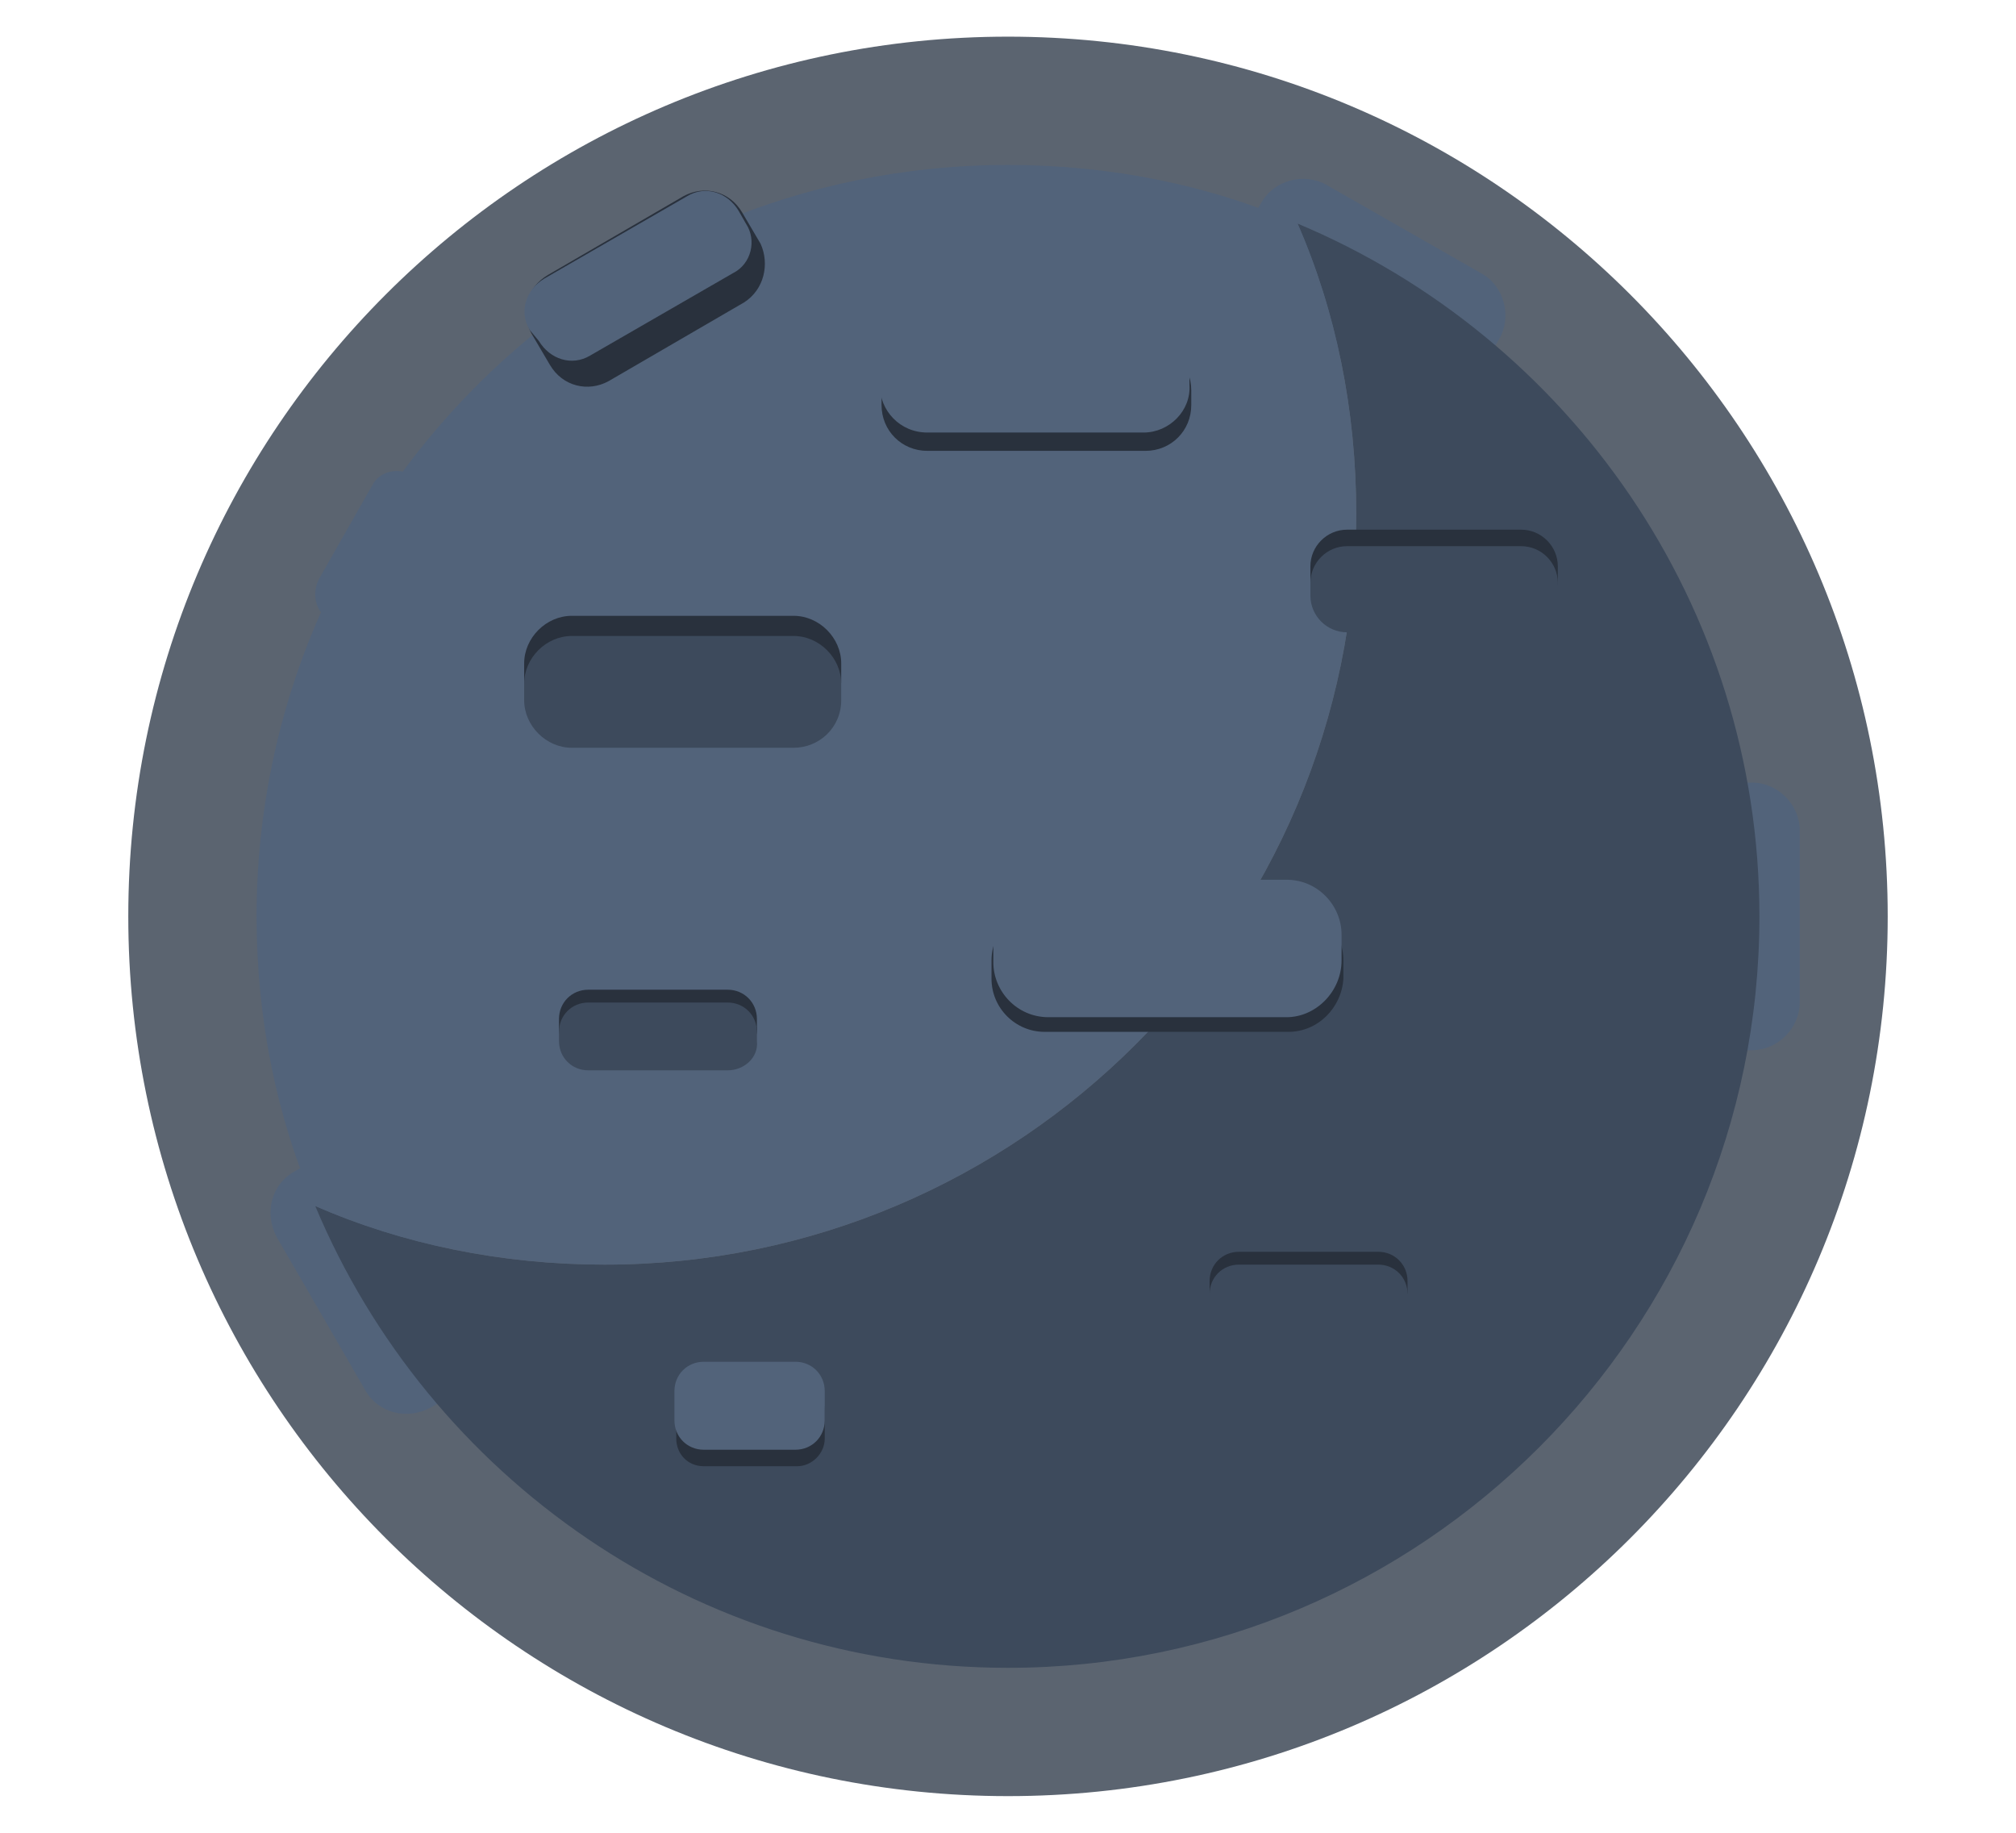
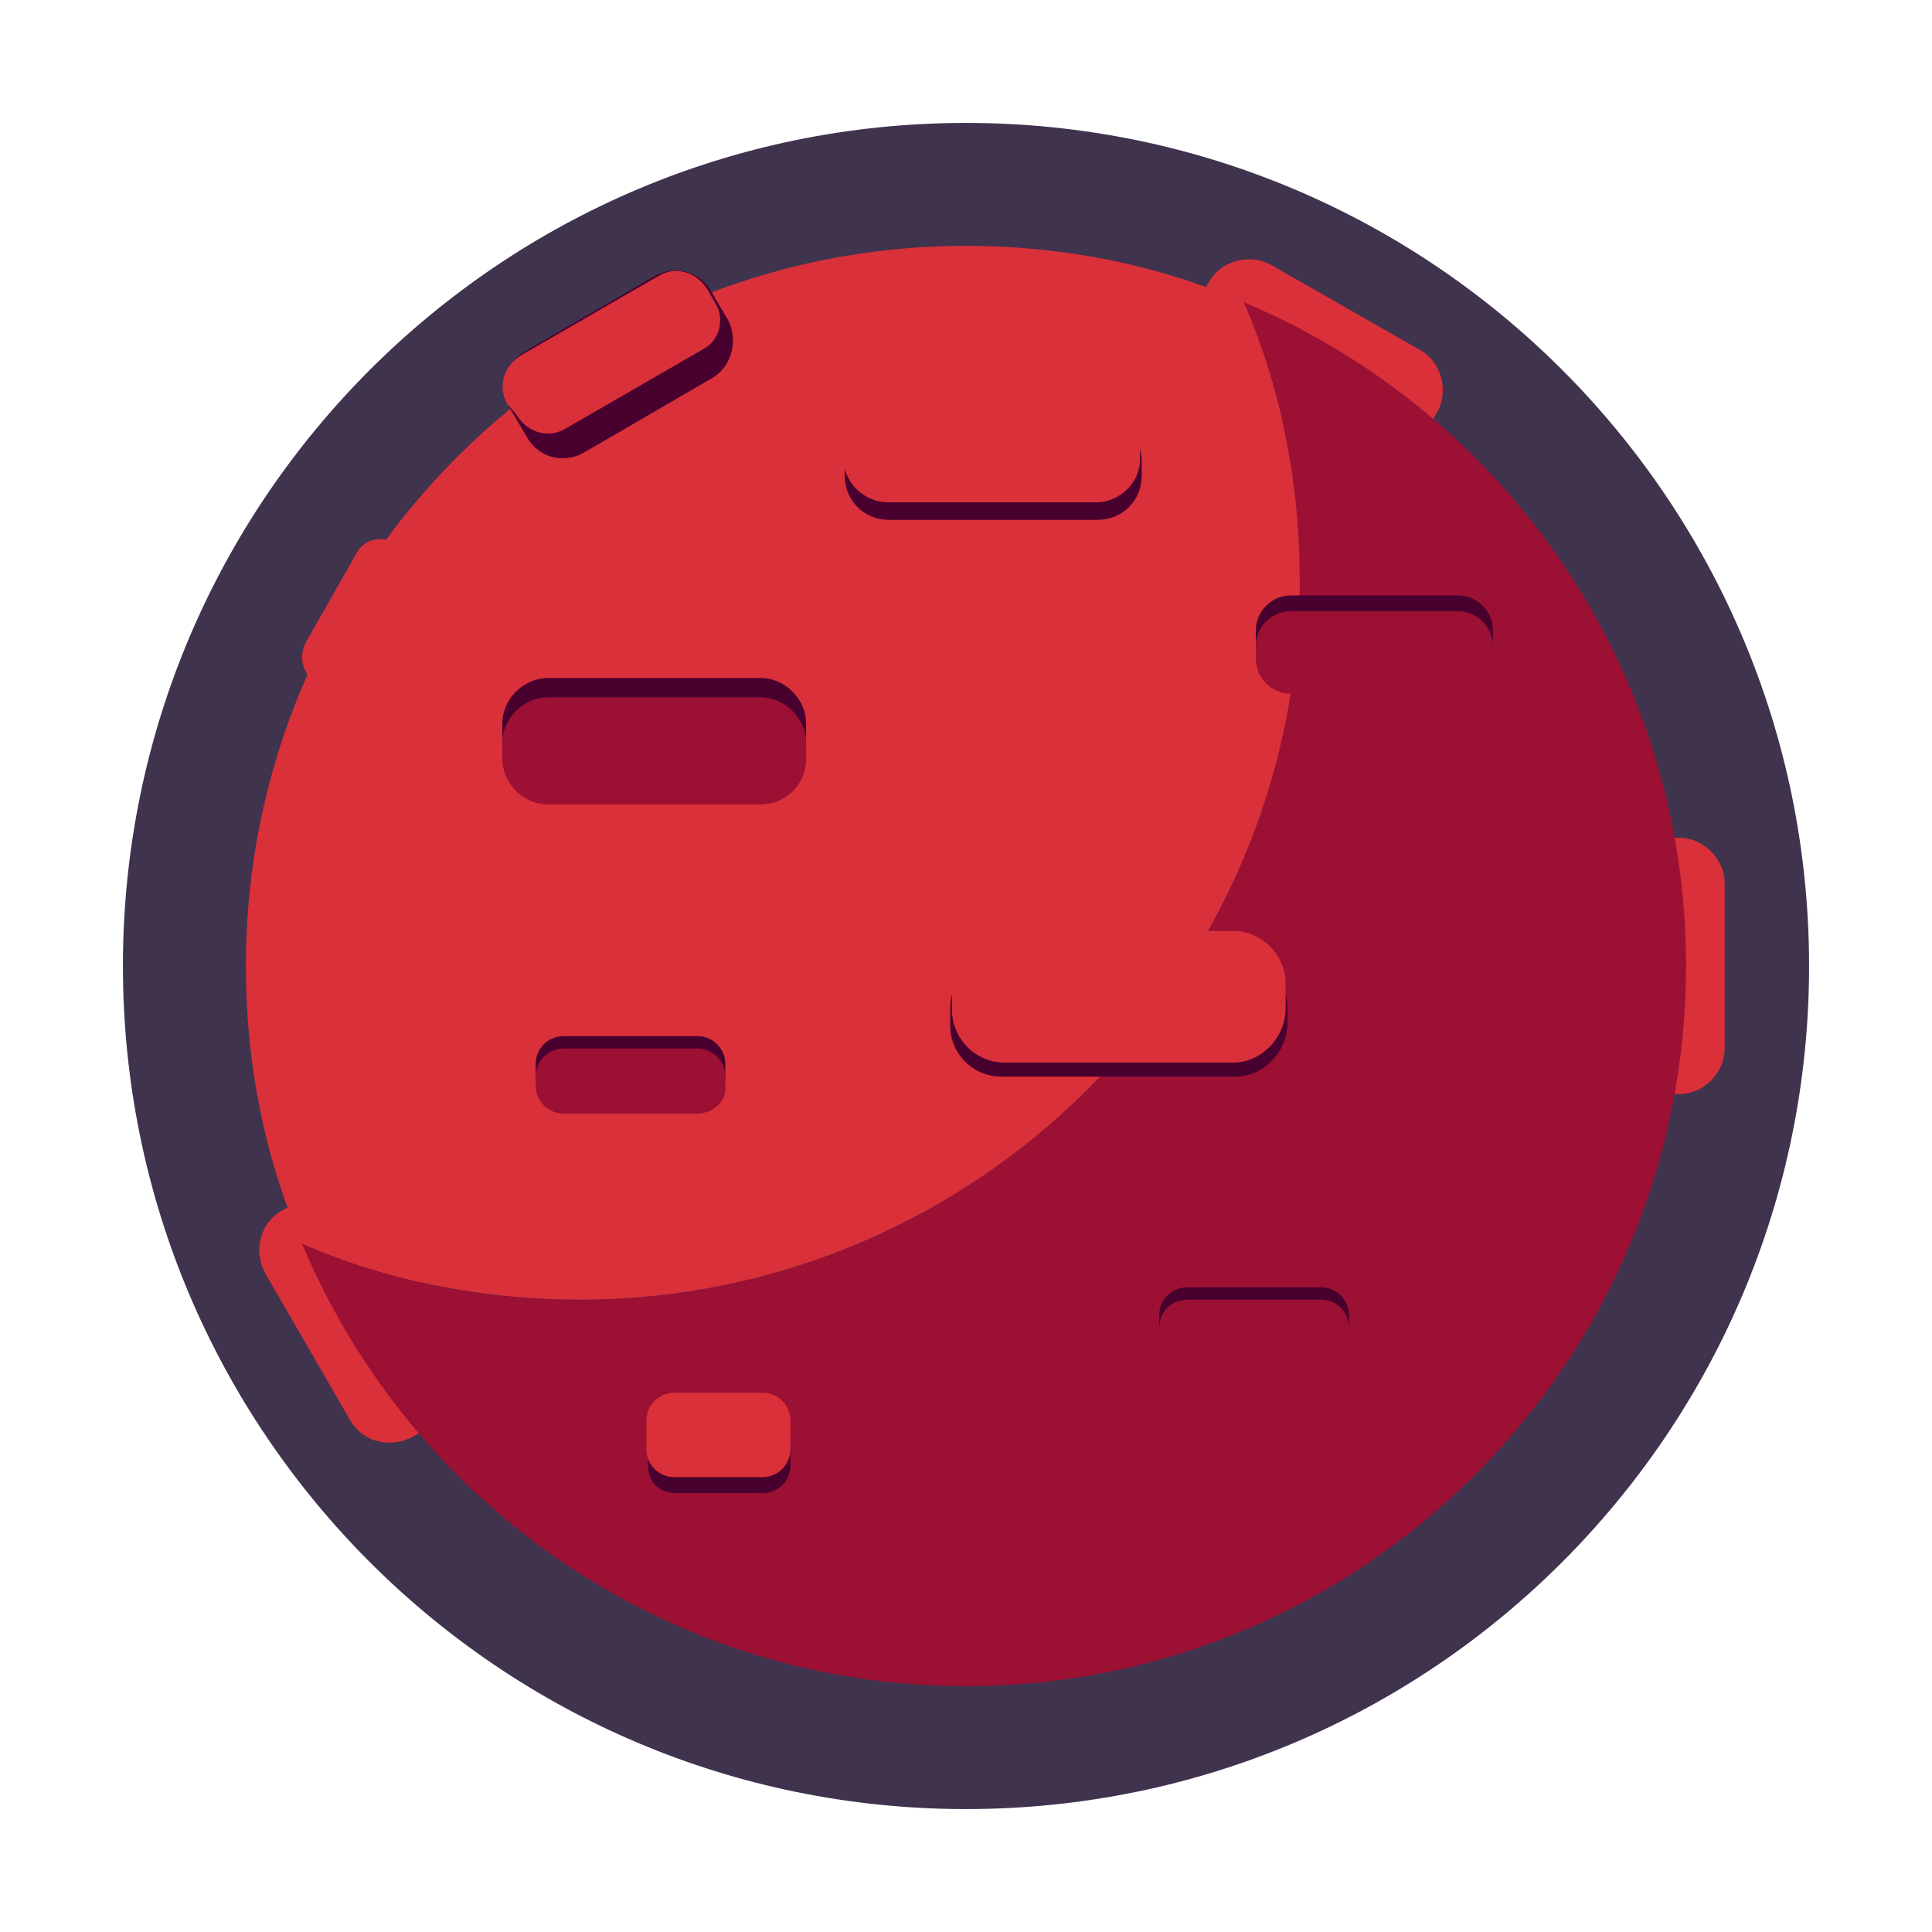
- <svg xmlns="http://www.w3.org/2000/svg" version="1.1" id="planet" x="0px" y="0px" viewBox="0 0 110 100" enable-background="new 0 0 110 100" xml:space="preserve">
-   <circle id="planet-glow" fill="#333E4D" fill-opacity="0.8" cx="55" cy="50" r="48" />
+ <svg xmlns="http://www.w3.org/2000/svg" version="1.1" id="planet" x="0px" y="0px" viewBox="0 0 1600 1600" enable-background="new 0 0 1600 1600" xml:space="preserve">
+   <circle id="planet-glow" fill="#110022" fill-opacity="0.8" cx="800" cy="800" r="698.2" />
  <g id="crater-back">
-     <path id="crater-back4" fill="#52637A" d="M24.2,28.8l-2.9,5.1c-0.4,0.8-1.4,1-2.2,0.6l-1.1-0.7c-0.8-0.4-1-1.4-0.6-2.2l2.9-5.1    c0.4-0.8,1.4-1,2.2-0.6l1.1,0.7C24.4,27.1,24.6,28.1,24.2,28.8z" />
-     <path id="crater-back3" fill="#52637A" d="M21.6,63.8l4.8,8.3c0.7,1.3,0.3,2.9-1,3.6l-1.9,1.1c-1.3,0.7-2.9,0.3-3.6-1l-4.8-8.3    c-0.7-1.3-0.3-2.9,1-3.6l1.9-1.1C19.2,62.1,20.8,62.5,21.6,63.8z" />
-     <path id="crater-back2" fill="#52637A" d="M90.9,54.7v-9.4c0-1.4,1.2-2.6,2.6-2.6h2.1c1.4,0,2.6,1.2,2.6,2.6v9.4    c0,1.4-1.2,2.6-2.6,2.6h-2.1C92.1,57.3,90.9,56.1,90.9,54.7z" />
-     <path id="crater-back1" fill="#52637A" d="M77.1,21.4l-8.4-4.8c-1.3-0.7-1.7-2.4-1-3.6l1.1-1.9c0.7-1.3,2.4-1.7,3.6-1l8.4,4.8    c1.3,0.7,1.7,2.4,1,3.6l-1.1,1.9C80,21.7,78.3,22.1,77.1,21.4z" />
+     <path id="crater-back4" fill="#DA303A" d="M352,491.6l-42.2,74.2c-5.8,11.6-20.4,14.5-32,8.7l-16-10.2c-11.6-5.8-14.5-20.4-8.7-32   l42.2-74.2c5.8-11.6,20.4-14.5,32-8.7l16,10.2C354.9,466.9,357.8,481.5,352,491.6z" />
+     <path id="crater-back3" fill="#DA303A" d="M314.2,1000.7l69.8,120.7c10.2,18.9,4.4,42.2-14.5,52.4l-27.6,16   c-18.9,10.2-42.2,4.4-52.4-14.5l-69.8-120.7c-10.2-18.9-4.4-42.2,14.5-52.4l27.6-16C279.3,976,302.5,981.8,314.2,1000.7z" />
+     <path id="crater-back2" fill="#DA303A" d="M1322.2,868.4V731.6c0-20.4,17.5-37.8,37.8-37.8h30.5c20.4,0,37.8,17.5,37.8,37.8v136.7   c0,20.4-17.5,37.8-37.8,37.8H1360C1339.6,906.2,1322.2,888.7,1322.2,868.4z" />
+     <path id="crater-back1" fill="#DA303A" d="M1121.5,384l-122.2-69.8c-18.9-10.2-24.7-34.9-14.5-52.4l16-27.6   c10.2-18.9,34.9-24.7,52.4-14.5l122.2,69.8c18.9,10.2,24.7,34.9,14.5,52.4l-16,27.6C1163.6,388.4,1138.9,394.2,1121.5,384z" />
  </g>
-   <g id="planet">
-     <path id="planet-shadow" fill="#3D4A5C" d="M70.8,12.2C72.9,17,74,22.4,74,28c0,22.6-18.4,41-41,41c-5.6,0-11-1.1-15.8-3.2    C23.4,80.6,38,91,55,91c22.6,0,41-18.4,41-41C96,33,85.6,18.4,70.8,12.2z" />
-     <path id="planet-light" fill="#52637A" d="M74,28c0-5.6-1.1-11-3.2-15.8C66,10.1,60.6,9,55,9C32.4,9,14,27.4,14,50    c0,5.6,1.1,11,3.2,15.8C22,67.9,27.4,69,33,69C55.6,69,74,50.6,74,28z" />
+   <g id="planet_1_">
+     <path id="planet-shadow" fill="#9B1033" d="M1029.8,250.2c30.5,69.8,46.5,148.4,46.5,229.8c0,328.7-267.6,596.4-596.4,596.4   c-81.5,0-160-16-229.8-46.5c90.2,215.3,302.5,366.5,549.8,366.5c328.7,0,596.4-267.6,596.4-596.4   C1396.4,552.7,1245.1,340.4,1029.8,250.2z" />
+     <path id="planet-light" fill="#DA303A" d="M1076.4,480c0-81.5-16-160-46.5-229.8C960,219.6,881.5,203.6,800,203.6   c-328.7,0-596.4,267.6-596.4,596.4c0,81.5,16,160,46.5,229.8c69.8,30.5,148.4,46.5,229.8,46.5   C808.7,1076.4,1076.4,808.7,1076.4,480z" />
  </g>
  <g id="crater-down">
    <g id="crater-down4">
-       <path id="down4-shadow" fill="#29313D" d="M75.2,72h-7.6c-0.9,0-1.6-0.7-1.6-1.6v-0.5c0-0.9,0.7-1.6,1.6-1.6h7.6     c0.9,0,1.6,0.7,1.6,1.6v0.5C76.8,71.3,76.1,72,75.2,72z" />
-       <path id="down4-surface" fill="#3D4A5C" d="M75.2,72.7h-7.6c-0.9,0-1.6-0.7-1.6-1.6v-0.5c0-0.9,0.7-1.6,1.6-1.6h7.6     c0.9,0,1.6,0.7,1.6,1.6v0.5C76.8,72,76.1,72.7,75.2,72.7z" />
+       <path id="down4-shadow" fill="#48002F" d="M1093.8,1120H983.3c-13.1,0-23.3-10.2-23.3-23.3v-7.3c0-13.1,10.2-23.3,23.3-23.3h110.5    c13.1,0,23.3,10.2,23.3,23.3v7.3C1117.1,1109.8,1106.9,1120,1093.8,1120z" />
+       <path id="down4-surface" fill="#9B1033" d="M1093.8,1130.2H983.3c-13.1,0-23.3-10.2-23.3-23.3v-7.3c0-13.1,10.2-23.3,23.3-23.3    h110.5c13.1,0,23.3,10.2,23.3,23.3v7.3C1117.1,1120,1106.9,1130.2,1093.8,1130.2z" />
    </g>
    <g id="crater-down3">
-       <path id="down3-shadow" fill="#29313D" d="M39.7,57.7h-7.6c-0.9,0-1.6-0.7-1.6-1.6v-0.5c0-0.9,0.7-1.6,1.6-1.6h7.6     c0.9,0,1.6,0.7,1.6,1.6V56C41.4,56.9,40.6,57.7,39.7,57.7z" />
-       <path id="down3-surface" fill="#3D4A5C" d="M39.7,58.4h-7.6c-0.9,0-1.6-0.7-1.6-1.6v-0.5c0-0.9,0.7-1.6,1.6-1.6h7.6     c0.9,0,1.6,0.7,1.6,1.6v0.5C41.4,57.7,40.6,58.4,39.7,58.4z" />
+       <path id="down3-shadow" fill="#48002F" d="M577.5,912H466.9c-13.1,0-23.3-10.2-23.3-23.3v-7.3c0-13.1,10.2-23.3,23.3-23.3h110.5    c13.1,0,23.3,10.2,23.3,23.3v5.8C602.2,900.4,590.5,912,577.5,912z" />
+       <path id="down3-surface" fill="#9B1033" d="M577.5,922.2H466.9c-13.1,0-23.3-10.2-23.3-23.3v-7.3c0-13.1,10.2-23.3,23.3-23.3    h110.5c13.1,0,23.3,10.2,23.3,23.3v7.3C602.2,912,590.5,922.2,577.5,922.2z" />
    </g>
    <g id="crater-down2">
-       <path id="down2-shadow" fill="#29313D" d="M43.3,39.7H31.2c-1.4,0-2.6-1.2-2.6-2.6v-0.9c0-1.4,1.2-2.6,2.6-2.6h12.1     c1.4,0,2.6,1.2,2.6,2.6v0.9C45.9,38.5,44.7,39.7,43.3,39.7z" />
-       <path id="down2-surface" fill="#3D4A5C" d="M43.3,40.8H31.2c-1.4,0-2.6-1.2-2.6-2.6v-0.9c0-1.4,1.2-2.6,2.6-2.6h12.1     c1.4,0,2.6,1.2,2.6,2.6v0.9C45.9,39.7,44.7,40.8,43.3,40.8z" />
+       <path id="down2-shadow" fill="#48002F" d="M629.8,650.2h-176c-20.4,0-37.8-17.5-37.8-37.8v-13.1c0-20.4,17.5-37.8,37.8-37.8h176    c20.4,0,37.8,17.5,37.8,37.8v13.1C667.6,632.7,650.2,650.2,629.8,650.2z" />
+       <path id="down2-surface" fill="#9B1033" d="M629.8,666.2h-176c-20.4,0-37.8-17.5-37.8-37.8v-13.1c0-20.4,17.5-37.8,37.8-37.8h176    c20.4,0,37.8,17.5,37.8,37.8v13.1C667.6,650.2,650.2,666.2,629.8,666.2z" />
    </g>
    <g id="crater-down1">
-       <path id="down1-shadow" fill="#29313D" d="M83,33.6h-9.5c-1.1,0-2-0.9-2-2v-0.7c0-1.1,0.9-2,2-2H83c1.1,0,2,0.9,2,2v0.7     C85,32.7,84.1,33.6,83,33.6z" />
-       <path id="down1-surface" fill="#3D4A5C" d="M83,34.5h-9.5c-1.1,0-2-0.9-2-2v-0.7c0-1.1,0.9-2,2-2H83c1.1,0,2,0.9,2,2v0.7     C85,33.6,84.1,34.5,83,34.5z" />
+       <path id="down1-shadow" fill="#48002F" d="M1207.3,561.5h-138.2c-16,0-29.1-13.1-29.1-29.1v-10.2c0-16,13.1-29.1,29.1-29.1h138.2    c16,0,29.1,13.1,29.1,29.1v10.2C1236.4,548.4,1223.3,561.5,1207.3,561.5z" />
+       <path id="down1-surface" fill="#9B1033" d="M1207.3,574.5h-138.2c-16,0-29.1-13.1-29.1-29.1v-10.2c0-16,13.1-29.1,29.1-29.1h138.2    c16,0,29.1,13.1,29.1,29.1v10.2C1236.4,561.5,1223.3,574.5,1207.3,574.5z" />
    </g>
  </g>
  <g id="crater-up">
    <g id="crater-up4">
-       <path id="up4-shadow" fill="#29313D" d="M43.5,80h-5.1c-0.9,0-1.5-0.7-1.5-1.5V77c0-0.9,0.7-1.5,1.5-1.5h5.1     c0.9,0,1.5,0.7,1.5,1.5v1.5C45,79.3,44.3,80,43.5,80z" />
-       <path id="up4-surface" fill="#52637A" d="M43.4,79.1h-5c-0.9,0-1.6-0.7-1.6-1.6v-1.6c0-0.9,0.7-1.6,1.6-1.6h5     c0.9,0,1.6,0.7,1.6,1.6v1.6C45,78.4,44.3,79.1,43.4,79.1z" />
+       <path id="up4-shadow" fill="#48002F" d="M632.7,1236.4h-74.2c-13.1,0-21.8-10.2-21.8-21.8v-21.8c0-13.1,10.2-21.8,21.8-21.8h74.2    c13.1,0,21.8,10.2,21.8,21.8v21.8C654.5,1226.2,644.4,1236.4,632.7,1236.4z" />
+       <path id="up4-surface" fill="#DA303A" d="M631.3,1223.3h-72.7c-13.1,0-23.3-10.2-23.3-23.3v-23.3c0-13.1,10.2-23.3,23.3-23.3h72.7    c13.1,0,23.3,10.2,23.3,23.3v23.3C654.5,1213.1,644.4,1223.3,631.3,1223.3z" />
    </g>
    <g id="crater-up3">
-       <path id="up3-shadow" fill="#29313D" d="M70.3,56.3H57c-1.6,0-2.9-1.3-2.9-2.9v-1c0-1.6,1.3-2.9,2.9-2.9h13.4     c1.6,0,2.9,1.3,2.9,2.9v1C73.2,55,71.9,56.3,70.3,56.3z" />
-       <path id="up3-surface" fill="#52637A" d="M70.2,55.5h-13c-1.7,0-3-1.4-3-3V51c0-1.7,1.4-3,3-3h13c1.7,0,3,1.4,3,3v1.4     C73.2,54.1,71.8,55.5,70.2,55.5z" />
+       <path id="up3-shadow" fill="#48002F" d="M1022.5,891.6H829.1c-23.3,0-42.2-18.9-42.2-42.2v-14.5c0-23.3,18.9-42.2,42.2-42.2H1024    c23.3,0,42.2,18.9,42.2,42.2v14.5C1064.7,872.7,1045.8,891.6,1022.5,891.6z" />
+       <path id="up3-surface" fill="#DA303A" d="M1021.1,880H832c-24.7,0-43.6-20.4-43.6-43.6v-21.8c0-24.7,20.4-43.6,43.6-43.6h189.1    c24.7,0,43.6,20.4,43.6,43.6v20.4C1064.7,859.6,1044.4,880,1021.1,880z" />
    </g>
    <g id="crater-up2">
-       <path id="up2-shadow" fill="#29313D" d="M62.5,24.6H50.6c-1.4,0-2.5-1.1-2.5-2.5v-0.8c0-1.4,1.1-2.5,2.5-2.5h11.9     c1.4,0,2.5,1.1,2.5,2.5v0.8C65,23.5,63.9,24.6,62.5,24.6z" />
-       <path id="up2-surface" fill="#52637A" d="M62.4,23.6H50.6c-1.5,0-2.6-1.2-2.6-2.6v-1.1c0-1.5,1.2-2.6,2.6-2.6h11.7     c1.5,0,2.6,1.2,2.6,2.6V21C65,22.4,63.8,23.6,62.4,23.6z" />
+       <path id="up2-shadow" fill="#48002F" d="M909.1,430.5H736c-20.4,0-36.4-16-36.4-36.4v-11.6c0-20.4,16-36.4,36.4-36.4h173.1    c20.4,0,36.4,16,36.4,36.4v11.6C945.5,414.5,929.5,430.5,909.1,430.5z" />
+       <path id="up2-surface" fill="#DA303A" d="M907.6,416H736c-21.8,0-37.8-17.5-37.8-37.8v-16c0-21.8,17.5-37.8,37.8-37.8h170.2    c21.8,0,37.8,17.5,37.8,37.8v16C945.5,398.5,928,416,907.6,416z" />
    </g>
    <g id="crater-up1">
-       <path id="up1-shadow" fill="#29313D" d="M40.6,16.5l-7.4,4.3c-1.1,0.6-2.5,0.3-3.2-0.9l-1-1.7c-0.6-1.1-0.3-2.5,0.9-3.2l7.4-4.3     c1.1-0.6,2.5-0.3,3.2,0.9l1,1.7C42,14.4,41.7,15.8,40.6,16.5z" />
-       <path id="up1-surface" fill="#52637A" d="M40,14.9l-7.8,4.5c-1,0.6-2.2,0.2-2.8-0.8L28.9,18c-0.6-1-0.2-2.2,0.8-2.8l7.8-4.5     c1-0.6,2.2-0.2,2.8,0.8l0.4,0.7C41.3,13.1,41,14.4,40,14.9z" />
+       <path id="up1-shadow" fill="#48002F" d="M590.5,312.7l-107.6,62.5c-16,8.7-36.4,4.4-46.5-13.1l-14.5-24.7    c-8.7-16-4.4-36.4,13.1-46.5l107.6-62.5c16-8.7,36.4-4.4,46.5,13.1l14.5,24.7C610.9,282.2,606.5,302.5,590.5,312.7z" />
+       <path id="up1-surface" fill="#DA303A" d="M581.8,289.5l-113.5,65.5c-14.5,8.7-32,2.9-40.7-11.6l-7.3-8.7    c-8.7-14.5-2.9-32,11.6-40.7l113.5-65.5c14.5-8.7,32-2.9,40.7,11.6l5.8,10.2C600.7,263.3,596.4,282.2,581.8,289.5z" />
    </g>
  </g>
</svg>
